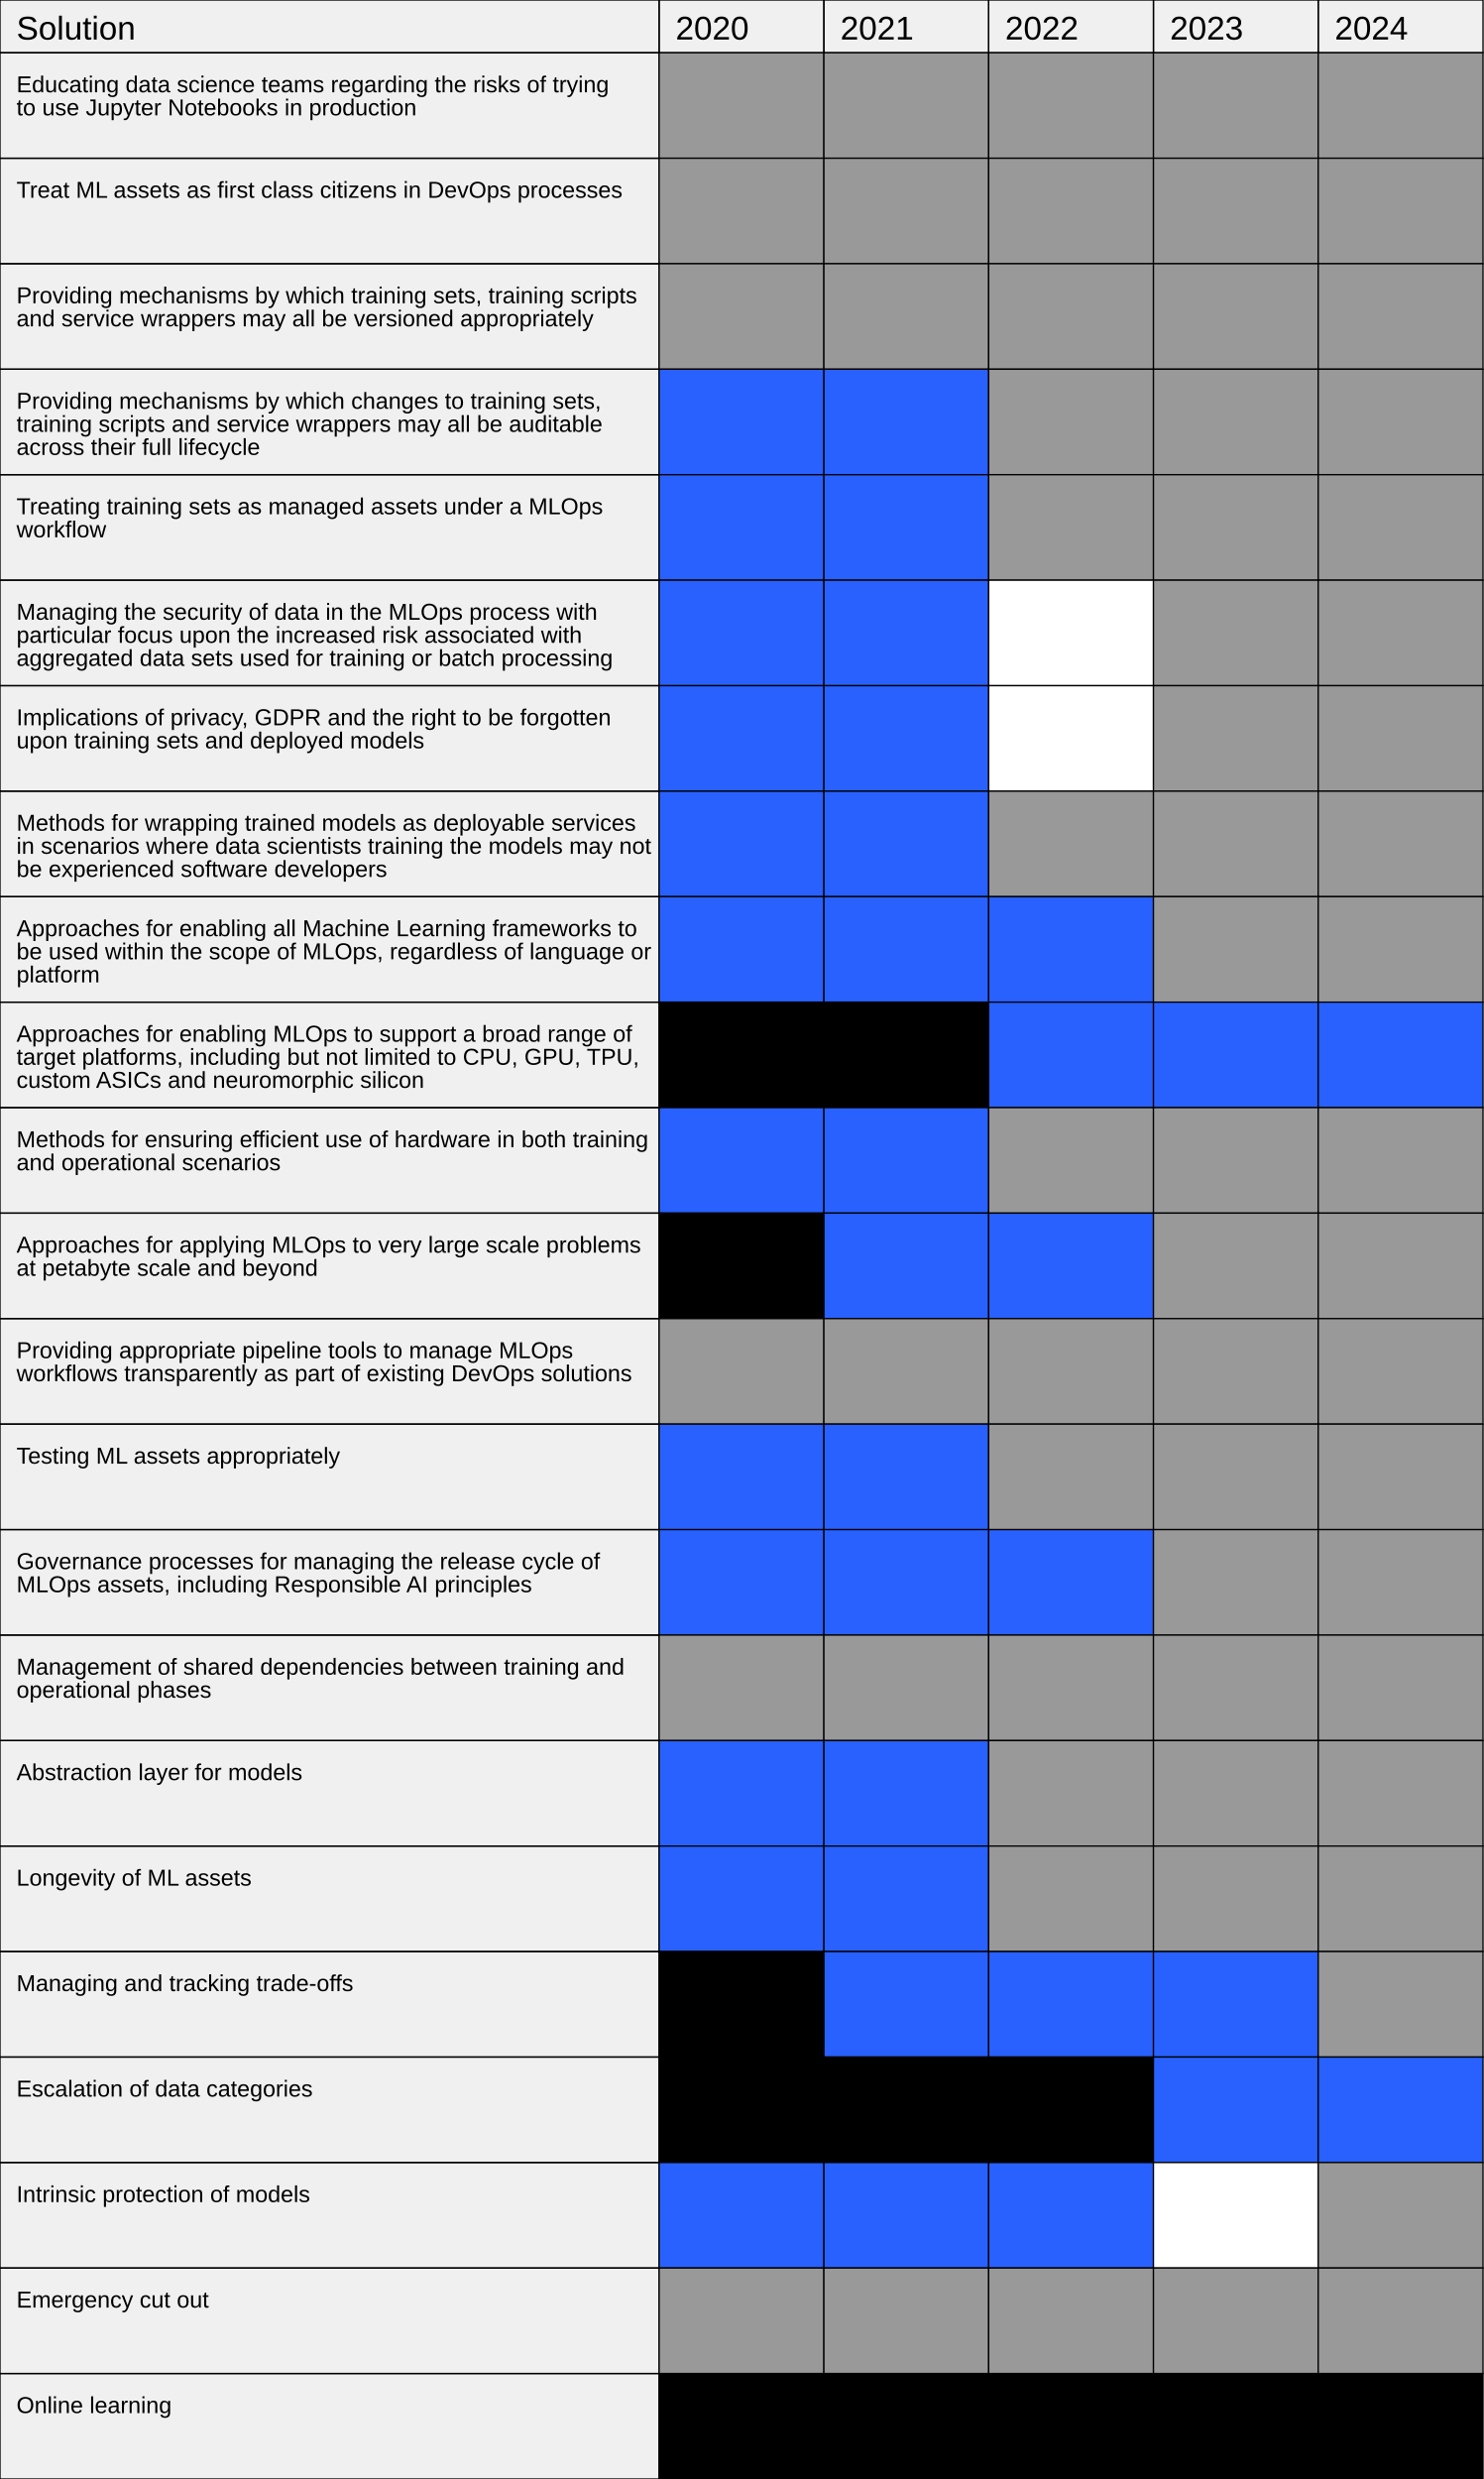
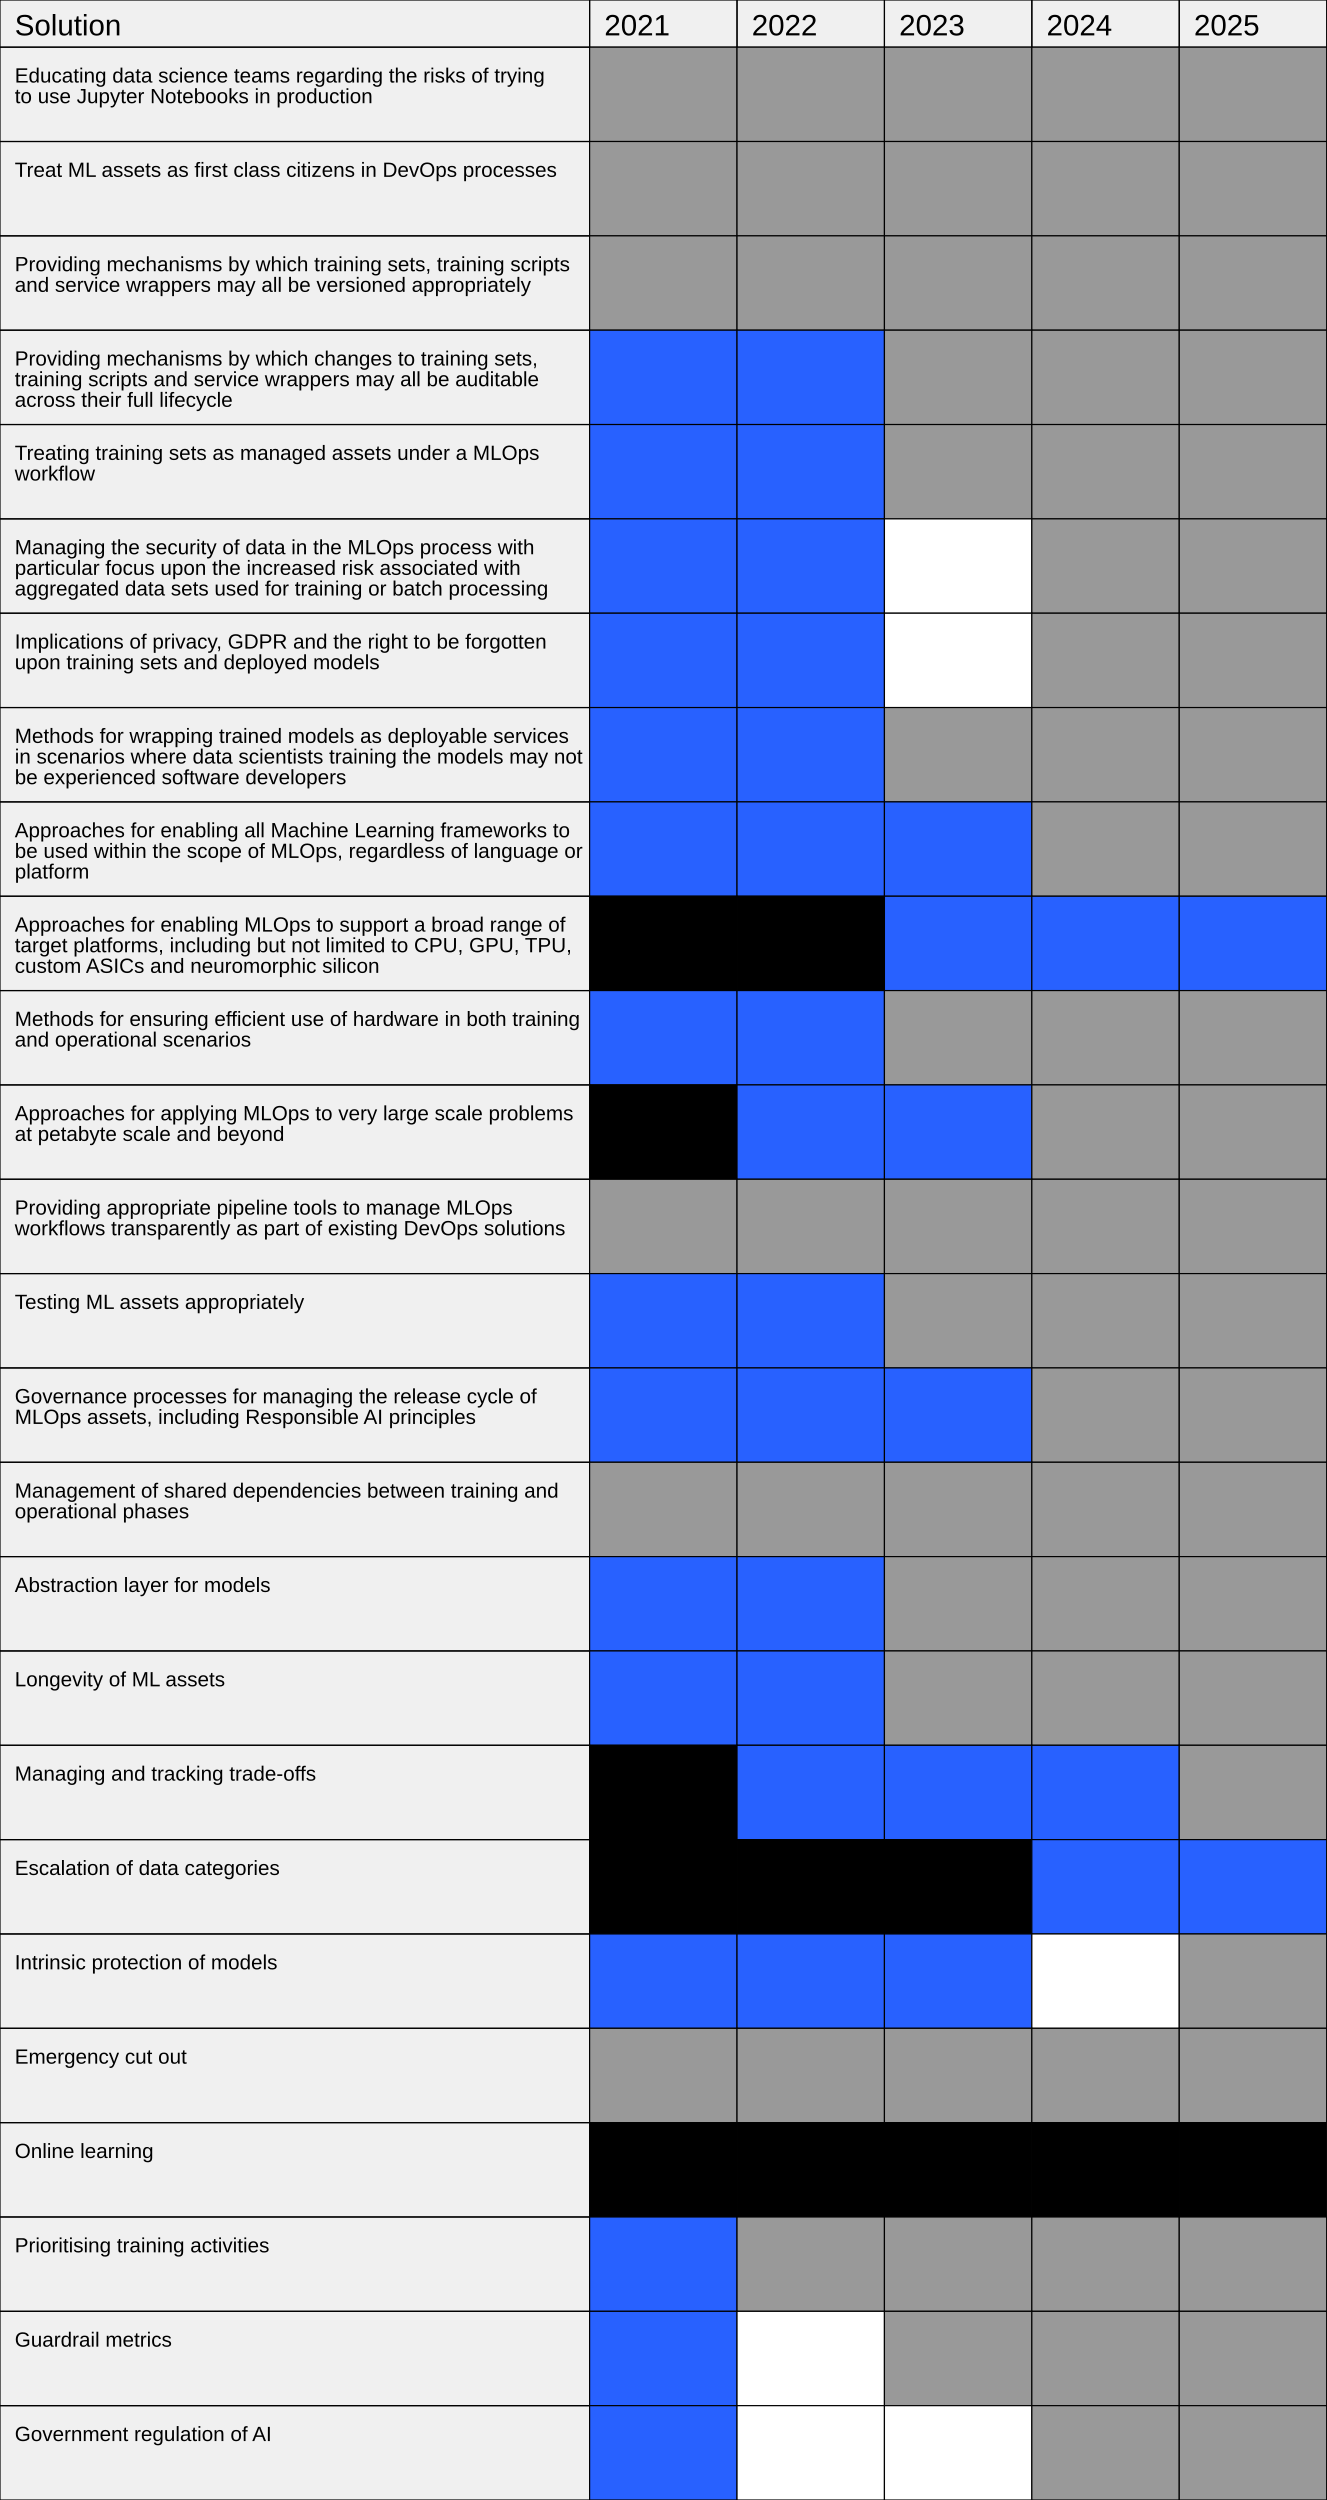
- <svg xmlns="http://www.w3.org/2000/svg" width="100%" height="100%" viewBox="0 0 450 752">
+ <svg xmlns="http://www.w3.org/2000/svg" width="100%" height="100%" viewBox="0 0 450 848">
  <defs>
    <rect id="TBD" width="50" height="16" fill="#fff598" stroke="black" stroke-width="0.4" vector-effect="non-scaling-stroke" shape-rendering="geometricPrecision" />
    <rect id="RR" width="50" height="16" fill="#000000" stroke="black" stroke-width="0.4" vector-effect="non-scaling-stroke" shape-rendering="geometricPrecision" />
    <rect id="DU" width="50" height="16" fill="#2861ff" stroke="black" stroke-width="0.4" vector-effect="non-scaling-stroke" shape-rendering="geometricPrecision" />
    <rect id="CI" width="50" height="16" fill="#999999" stroke="black" stroke-width="0.4" vector-effect="non-scaling-stroke" shape-rendering="geometricPrecision" />
    <rect id="QPP" width="50" height="16" fill="#ffffff" stroke="black" stroke-width="0.4" vector-effect="non-scaling-stroke" shape-rendering="geometricPrecision" />
    <rect id="item" width="200" height="16" fill="none" stroke="black" stroke-width="0.4" vector-effect="non-scaling-stroke" shape-rendering="geometricPrecision" />
  </defs>
  <g id="headerGroup" transform="translate(0, 0)">
    <rect x="0" y="0" width="200" height="16" fill="none" stroke="black" stroke-width="0.4" />
    <rect x="200" y="0" width="50" height="16" fill="none" stroke="black" stroke-width="0.4" />
    <rect x="250" y="0" width="50" height="16" fill="none" stroke="black" stroke-width="0.4" />
    <rect x="300" y="0" width="50" height="16" fill="none" stroke="black" stroke-width="0.4" />
    <rect x="350" y="0" width="50" height="16" fill="none" stroke="black" stroke-width="0.4" />
    <rect x="400" y="0" width="50" height="16" fill="none" stroke="black" stroke-width="0.4" />
    <text x="0" y="12" font-family="Arial" font-size="10px" text-anchor="left" role="row">
      <tspan x="5">Solution</tspan>
-       <tspan x="205">2020</tspan>
-       <tspan x="255">2021</tspan>
-       <tspan x="305">2022</tspan>
-       <tspan x="355">2023</tspan>
-       <tspan x="405">2024</tspan>
+       <tspan x="205">2021</tspan>
+       <tspan x="255">2022</tspan>
+       <tspan x="305">2023</tspan>
+       <tspan x="355">2024</tspan>
+       <tspan x="405">2025</tspan>
    </text>
  </g>
  <g id="rowGroup1" transform="translate(0, 16)">
    <use x="0" y="0" transform="scale(1, 2)" href="#item" />
    <use x="200" y="0" transform="scale(1, 2)" href="#CI" />
    <use x="250" y="0" transform="scale(1, 2)" href="#CI" />
    <use x="300" y="0" transform="scale(1, 2)" href="#CI" />
    <use x="350" y="0" transform="scale(1, 2)" href="#CI" />
    <use x="400" y="0" transform="scale(1, 2)" href="#CI" />
    <text x="0" y="12" font-family="Arial" font-size="7px" fill="black" text-anchor="left" role="row">
      <tspan x="5" y="12">Educating data science teams regarding the risks of trying</tspan>
      <tspan x="5" y="19">to use Jupyter Notebooks in production</tspan>
    </text>
  </g>
  <g id="rowGroup2" transform="translate(0, 48)">
    <use x="0" y="0" transform="scale(1, 2)" href="#item" />
    <use x="200" y="0" transform="scale(1, 2)" href="#CI" />
    <use x="250" y="0" transform="scale(1, 2)" href="#CI" />
    <use x="300" y="0" transform="scale(1, 2)" href="#CI" />
    <use x="350" y="0" transform="scale(1, 2)" href="#CI" />
    <use x="400" y="0" transform="scale(1, 2)" href="#CI" />
    <text x="0" y="12" font-family="Arial" font-size="7px" fill="black" text-anchor="left" role="row">
      <tspan x="5" y="12">Treat ML assets as first class citizens in DevOps processes</tspan>
    </text>
  </g>
  <g id="rowGroup3" transform="translate(0, 80)">
    <use x="0" y="0" transform="scale(1, 2)" href="#item" />
    <use x="200" y="0" transform="scale(1, 2)" href="#CI" />
    <use x="250" y="0" transform="scale(1, 2)" href="#CI" />
    <use x="300" y="0" transform="scale(1, 2)" href="#CI" />
    <use x="350" y="0" transform="scale(1, 2)" href="#CI" />
    <use x="400" y="0" transform="scale(1, 2)" href="#CI" />
    <text x="0" y="12" font-family="Arial" font-size="7px" fill="black" text-anchor="left" role="row">
      <tspan x="5" y="12">Providing mechanisms by which training sets, training scripts</tspan>
      <tspan x="5" y="19">and service wrappers may all be versioned appropriately</tspan>
    </text>
  </g>
  <g id="rowGroup4" transform="translate(0, 112)">
    <use x="0" y="0" transform="scale(1, 2)" href="#item" />
    <use x="200" y="0" transform="scale(1, 2)" href="#DU" />
    <use x="250" y="0" transform="scale(1, 2)" href="#DU" />
    <use x="300" y="0" transform="scale(1, 2)" href="#CI" />
    <use x="350" y="0" transform="scale(1, 2)" href="#CI" />
    <use x="400" y="0" transform="scale(1, 2)" href="#CI" />
    <text x="0" y="12" font-family="Arial" font-size="7px" fill="black" text-anchor="left" role="row">
      <tspan x="5" y="12">Providing mechanisms by which changes to training sets,</tspan>
      <tspan x="5" y="19">training scripts and service wrappers may all be auditable</tspan>
      <tspan x="5" y="26">across their full lifecycle</tspan>
    </text>
  </g>
  <g id="rowGroup5" transform="translate(0, 144)">
    <use x="0" y="0" transform="scale(1, 2)" href="#item" />
    <use x="200" y="0" transform="scale(1, 2)" href="#DU" />
    <use x="250" y="0" transform="scale(1, 2)" href="#DU" />
    <use x="300" y="0" transform="scale(1, 2)" href="#CI" />
    <use x="350" y="0" transform="scale(1, 2)" href="#CI" />
    <use x="400" y="0" transform="scale(1, 2)" href="#CI" />
    <text x="0" y="12" font-family="Arial" font-size="7px" fill="black" text-anchor="left" role="row">
      <tspan x="5" y="12">Treating training sets as managed assets under a MLOps</tspan>
      <tspan x="5" y="19">workflow</tspan>
      <tspan x="5" y="26" />
    </text>
  </g>
  <g id="rowGroup6" transform="translate(0, 176)">
    <use x="0" y="0" transform="scale(1, 2)" href="#item" />
    <use x="200" y="0" transform="scale(1, 2)" href="#DU" />
    <use x="250" y="0" transform="scale(1, 2)" href="#DU" />
    <use x="300" y="0" transform="scale(1, 2)" href="#QPP" />
    <use x="350" y="0" transform="scale(1, 2)" href="#CI" />
    <use x="400" y="0" transform="scale(1, 2)" href="#CI" />
    <text x="0" y="12" font-family="Arial" font-size="7px" fill="black" text-anchor="left" role="row">
      <tspan x="5" y="12">Managing the security of data in the MLOps process with</tspan>
      <tspan x="5" y="19">particular focus upon the increased risk associated with</tspan>
      <tspan x="5" y="26">aggregated data sets used for training or batch processing</tspan>
    </text>
  </g>
  <g id="rowGroup7" transform="translate(0, 208)">
    <use x="0" y="0" transform="scale(1, 2)" href="#item" />
    <use x="200" y="0" transform="scale(1, 2)" href="#DU" />
    <use x="250" y="0" transform="scale(1, 2)" href="#DU" />
    <use x="300" y="0" transform="scale(1, 2)" href="#QPP" />
    <use x="350" y="0" transform="scale(1, 2)" href="#CI" />
    <use x="400" y="0" transform="scale(1, 2)" href="#CI" />
    <text x="0" y="12" font-family="Arial" font-size="7px" fill="black" text-anchor="left" role="row">
      <tspan x="5" y="12">Implications of privacy, GDPR and the right to be forgotten</tspan>
      <tspan x="5" y="19">upon training sets and deployed models</tspan>
      <tspan x="5" y="26" />
    </text>
  </g>
  <g id="rowGroup8" transform="translate(0, 240)">
    <use x="0" y="0" transform="scale(1, 2)" href="#item" />
    <use x="200" y="0" transform="scale(1, 2)" href="#DU" />
    <use x="250" y="0" transform="scale(1, 2)" href="#DU" />
    <use x="300" y="0" transform="scale(1, 2)" href="#CI" />
    <use x="350" y="0" transform="scale(1, 2)" href="#CI" />
    <use x="400" y="0" transform="scale(1, 2)" href="#CI" />
    <text x="0" y="12" font-family="Arial" font-size="7px" fill="black" text-anchor="left" role="row">
      <tspan x="5" y="12">Methods for wrapping trained models as deployable services</tspan>
      <tspan x="5" y="19">in scenarios where data scientists training the models may not</tspan>
      <tspan x="5" y="26">be experienced software developers</tspan>
    </text>
  </g>
  <g id="rowGroup9" transform="translate(0, 272)">
    <use x="0" y="0" transform="scale(1, 2)" href="#item" />
    <use x="200" y="0" transform="scale(1, 2)" href="#DU" />
    <use x="250" y="0" transform="scale(1, 2)" href="#DU" />
    <use x="300" y="0" transform="scale(1, 2)" href="#DU" />
    <use x="350" y="0" transform="scale(1, 2)" href="#CI" />
    <use x="400" y="0" transform="scale(1, 2)" href="#CI" />
    <text x="0" y="12" font-family="Arial" font-size="7px" fill="black" text-anchor="left" role="row">
      <tspan x="5" y="12">Approaches for enabling all Machine Learning frameworks to</tspan>
      <tspan x="5" y="19">be used within the scope of MLOps, regardless of language or</tspan>
      <tspan x="5" y="26">platform</tspan>
    </text>
  </g>
  <g id="rowGroup10" transform="translate(0, 304)">
    <use x="0" y="0" transform="scale(1, 2)" href="#item" />
    <use x="200" y="0" transform="scale(1, 2)" href="#RR" />
    <use x="250" y="0" transform="scale(1, 2)" href="#RR" />
    <use x="300" y="0" transform="scale(1, 2)" href="#DU" />
    <use x="350" y="0" transform="scale(1, 2)" href="#DU" />
    <use x="400" y="0" transform="scale(1, 2)" href="#DU" />
    <text x="0" y="12" font-family="Arial" font-size="7px" fill="black" text-anchor="left" role="row">
      <tspan x="5" y="12">Approaches for enabling MLOps to support a broad range of</tspan>
      <tspan x="5" y="19">target platforms, including but not limited to CPU, GPU, TPU,</tspan>
      <tspan x="5" y="26">custom ASICs and neuromorphic silicon</tspan>
    </text>
  </g>
  <g id="rowGroup11" transform="translate(0, 336)">
    <use x="0" y="0" transform="scale(1, 2)" href="#item" />
    <use x="200" y="0" transform="scale(1, 2)" href="#DU" />
    <use x="250" y="0" transform="scale(1, 2)" href="#DU" />
    <use x="300" y="0" transform="scale(1, 2)" href="#CI" />
    <use x="350" y="0" transform="scale(1, 2)" href="#CI" />
    <use x="400" y="0" transform="scale(1, 2)" href="#CI" />
    <text x="0" y="12" font-family="Arial" font-size="7px" fill="black" text-anchor="left" role="row">
      <tspan x="5" y="12">Methods for ensuring efficient use of hardware in both training</tspan>
      <tspan x="5" y="19">and operational scenarios</tspan>
      <tspan x="5" y="26" />
    </text>
  </g>
  <g id="rowGroup12" transform="translate(0, 368)">
    <use x="0" y="0" transform="scale(1, 2)" href="#item" />
    <use x="200" y="0" transform="scale(1, 2)" href="#RR" />
    <use x="250" y="0" transform="scale(1, 2)" href="#DU" />
    <use x="300" y="0" transform="scale(1, 2)" href="#DU" />
    <use x="350" y="0" transform="scale(1, 2)" href="#CI" />
    <use x="400" y="0" transform="scale(1, 2)" href="#CI" />
    <text x="0" y="12" font-family="Arial" font-size="7px" fill="black" text-anchor="left" role="row">
      <tspan x="5" y="12">Approaches for applying MLOps to very large scale problems</tspan>
      <tspan x="5" y="19">at petabyte scale and beyond</tspan>
      <tspan x="5" y="26" />
    </text>
  </g>
  <g id="rowGroup13" transform="translate(0, 400)">
    <use x="0" y="0" transform="scale(1, 2)" href="#item" />
    <use x="200" y="0" transform="scale(1, 2)" href="#CI" />
    <use x="250" y="0" transform="scale(1, 2)" href="#CI" />
    <use x="300" y="0" transform="scale(1, 2)" href="#CI" />
    <use x="350" y="0" transform="scale(1, 2)" href="#CI" />
    <use x="400" y="0" transform="scale(1, 2)" href="#CI" />
    <text x="0" y="12" font-family="Arial" font-size="7px" fill="black" text-anchor="left" role="row">
      <tspan x="5" y="12">Providing appropriate pipeline tools to manage MLOps</tspan>
      <tspan x="5" y="19">workflows transparently as part of existing DevOps solutions</tspan>
      <tspan x="5" y="26" />
    </text>
  </g>
  <g id="rowGroup14" transform="translate(0, 432)">
    <use x="0" y="0" transform="scale(1, 2)" href="#item" />
    <use x="200" y="0" transform="scale(1, 2)" href="#DU" />
    <use x="250" y="0" transform="scale(1, 2)" href="#DU" />
    <use x="300" y="0" transform="scale(1, 2)" href="#CI" />
    <use x="350" y="0" transform="scale(1, 2)" href="#CI" />
    <use x="400" y="0" transform="scale(1, 2)" href="#CI" />
    <text x="0" y="12" font-family="Arial" font-size="7px" fill="black" text-anchor="left" role="row">
      <tspan x="5" y="12">Testing ML assets appropriately</tspan>
      <tspan x="5" y="19" />
      <tspan x="5" y="26" />
    </text>
  </g>
  <g id="rowGroup15" transform="translate(0, 464)">
    <use x="0" y="0" transform="scale(1, 2)" href="#item" />
    <use x="200" y="0" transform="scale(1, 2)" href="#DU" />
    <use x="250" y="0" transform="scale(1, 2)" href="#DU" />
    <use x="300" y="0" transform="scale(1, 2)" href="#DU" />
    <use x="350" y="0" transform="scale(1, 2)" href="#CI" />
    <use x="400" y="0" transform="scale(1, 2)" href="#CI" />
    <text x="0" y="12" font-family="Arial" font-size="7px" fill="black" text-anchor="left" role="row">
      <tspan x="5" y="12">Governance processes for managing the release cycle of</tspan>
      <tspan x="5" y="19">MLOps assets, including Responsible AI principles</tspan>
      <tspan x="5" y="26" />
    </text>
  </g>
  <g id="rowGroup16" transform="translate(0, 496)">
    <use x="0" y="0" transform="scale(1, 2)" href="#item" />
    <use x="200" y="0" transform="scale(1, 2)" href="#CI" />
    <use x="250" y="0" transform="scale(1, 2)" href="#CI" />
    <use x="300" y="0" transform="scale(1, 2)" href="#CI" />
    <use x="350" y="0" transform="scale(1, 2)" href="#CI" />
    <use x="400" y="0" transform="scale(1, 2)" href="#CI" />
    <text x="0" y="12" font-family="Arial" font-size="7px" fill="black" text-anchor="left" role="row">
      <tspan x="5" y="12">Management of shared dependencies between training and</tspan>
      <tspan x="5" y="19">operational phases</tspan>
      <tspan x="5" y="26" />
    </text>
  </g>
  <g id="rowGroup17" transform="translate(0, 528)">
    <use x="0" y="0" transform="scale(1, 2)" href="#item" />
    <use x="200" y="0" transform="scale(1, 2)" href="#DU" />
    <use x="250" y="0" transform="scale(1, 2)" href="#DU" />
    <use x="300" y="0" transform="scale(1, 2)" href="#CI" />
    <use x="350" y="0" transform="scale(1, 2)" href="#CI" />
    <use x="400" y="0" transform="scale(1, 2)" href="#CI" />
    <text x="0" y="12" font-family="Arial" font-size="7px" fill="black" text-anchor="left" role="row">
      <tspan x="5" y="12">Abstraction layer for models</tspan>
      <tspan x="5" y="19" />
      <tspan x="5" y="26" />
    </text>
  </g>
  <g id="rowGroup18" transform="translate(0, 560)">
    <use x="0" y="0" transform="scale(1, 2)" href="#item" />
    <use x="200" y="0" transform="scale(1, 2)" href="#DU" />
    <use x="250" y="0" transform="scale(1, 2)" href="#DU" />
    <use x="300" y="0" transform="scale(1, 2)" href="#CI" />
    <use x="350" y="0" transform="scale(1, 2)" href="#CI" />
    <use x="400" y="0" transform="scale(1, 2)" href="#CI" />
    <text x="0" y="12" font-family="Arial" font-size="7px" fill="black" text-anchor="left" role="row">
      <tspan x="5" y="12">Longevity of ML assets</tspan>
      <tspan x="5" y="19" />
      <tspan x="5" y="26" />
    </text>
  </g>
  <g id="rowGroup19" transform="translate(0, 592)">
    <use x="0" y="0" transform="scale(1, 2)" href="#item" />
    <use x="200" y="0" transform="scale(1, 2)" href="#RR" />
    <use x="250" y="0" transform="scale(1, 2)" href="#DU" />
    <use x="300" y="0" transform="scale(1, 2)" href="#DU" />
    <use x="350" y="0" transform="scale(1, 2)" href="#DU" />
    <use x="400" y="0" transform="scale(1, 2)" href="#CI" />
    <text x="0" y="12" font-family="Arial" font-size="7px" fill="black" text-anchor="left" role="row">
      <tspan x="5" y="12">Managing and tracking trade-offs</tspan>
      <tspan x="5" y="19" />
      <tspan x="5" y="26" />
    </text>
  </g>
  <g id="rowGroup20" transform="translate(0, 624)">
    <use x="0" y="0" transform="scale(1, 2)" href="#item" />
    <use x="200" y="0" transform="scale(1, 2)" href="#RR" />
    <use x="250" y="0" transform="scale(1, 2)" href="#RR" />
    <use x="300" y="0" transform="scale(1, 2)" href="#RR" />
    <use x="350" y="0" transform="scale(1, 2)" href="#DU" />
    <use x="400" y="0" transform="scale(1, 2)" href="#DU" />
    <text x="0" y="12" font-family="Arial" font-size="7px" fill="black" text-anchor="left" role="row">
      <tspan x="5" y="12">Escalation of data categories</tspan>
      <tspan x="5" y="19" />
      <tspan x="5" y="26" />
    </text>
  </g>
  <g id="rowGroup21" transform="translate(0, 656)">
    <use x="0" y="0" transform="scale(1, 2)" href="#item" />
    <use x="200" y="0" transform="scale(1, 2)" href="#DU" />
    <use x="250" y="0" transform="scale(1, 2)" href="#DU" />
    <use x="300" y="0" transform="scale(1, 2)" href="#DU" />
    <use x="350" y="0" transform="scale(1, 2)" href="#QPP" />
    <use x="400" y="0" transform="scale(1, 2)" href="#CI" />
    <text x="0" y="12" font-family="Arial" font-size="7px" fill="black" text-anchor="left" role="row">
      <tspan x="5" y="12">Intrinsic protection of models</tspan>
      <tspan x="5" y="19" />
      <tspan x="5" y="26" />
    </text>
  </g>
  <g id="rowGroup22" transform="translate(0, 688)">
    <use x="0" y="0" transform="scale(1, 2)" href="#item" />
    <use x="200" y="0" transform="scale(1, 2)" href="#CI" />
    <use x="250" y="0" transform="scale(1, 2)" href="#CI" />
    <use x="300" y="0" transform="scale(1, 2)" href="#CI" />
    <use x="350" y="0" transform="scale(1, 2)" href="#CI" />
    <use x="400" y="0" transform="scale(1, 2)" href="#CI" />
    <text x="0" y="12" font-family="Arial" font-size="7px" fill="black" text-anchor="left" role="row">
      <tspan x="5" y="12">Emergency cut out</tspan>
      <tspan x="5" y="19" />
      <tspan x="5" y="26" />
    </text>
  </g>
  <g id="rowGroup23" transform="translate(0, 720)">
    <use x="0" y="0" transform="scale(1, 2)" href="#item" />
    <use x="200" y="0" transform="scale(1, 2)" href="#RR" />
    <use x="250" y="0" transform="scale(1, 2)" href="#RR" />
    <use x="300" y="0" transform="scale(1, 2)" href="#RR" />
    <use x="350" y="0" transform="scale(1, 2)" href="#RR" />
    <use x="400" y="0" transform="scale(1, 2)" href="#RR" />
    <text x="0" y="12" font-family="Arial" font-size="7px" fill="black" text-anchor="left" role="row">
      <tspan x="5" y="12">Online learning</tspan>
      <tspan x="5" y="19" />
      <tspan x="5" y="26" />
    </text>
  </g>
+   <g id="rowGroup24" transform="translate(0, 752)">
+     <use x="0" y="0" transform="scale(1, 2)" href="#item" />
+     <use x="200" y="0" transform="scale(1, 2)" href="#DU" />
+     <use x="250" y="0" transform="scale(1, 2)" href="#CI" />
+     <use x="300" y="0" transform="scale(1, 2)" href="#CI" />
+     <use x="350" y="0" transform="scale(1, 2)" href="#CI" />
+     <use x="400" y="0" transform="scale(1, 2)" href="#CI" />
+     <text x="0" y="12" font-family="Arial" font-size="7px" fill="black" text-anchor="left" role="row">
+       <tspan x="5" y="12">Prioritising training activities</tspan>
+       <tspan x="5" y="19" />
+       <tspan x="5" y="26" />
+     </text>
+   </g>
+   <g id="rowGroup25" transform="translate(0, 784)">
+     <use x="0" y="0" transform="scale(1, 2)" href="#item" />
+     <use x="200" y="0" transform="scale(1, 2)" href="#DU" />
+     <use x="250" y="0" transform="scale(1, 2)" href="#QPP" />
+     <use x="300" y="0" transform="scale(1, 2)" href="#CI" />
+     <use x="350" y="0" transform="scale(1, 2)" href="#CI" />
+     <use x="400" y="0" transform="scale(1, 2)" href="#CI" />
+     <text x="0" y="12" font-family="Arial" font-size="7px" fill="black" text-anchor="left" role="row">
+       <tspan x="5" y="12">Guardrail metrics</tspan>
+       <tspan x="5" y="19" />
+       <tspan x="5" y="26" />
+     </text>
+   </g>
+   <g id="rowGroup26" transform="translate(0, 816)">
+     <use x="0" y="0" transform="scale(1, 2)" href="#item" />
+     <use x="200" y="0" transform="scale(1, 2)" href="#DU" />
+     <use x="250" y="0" transform="scale(1, 2)" href="#QPP" />
+     <use x="300" y="0" transform="scale(1, 2)" href="#QPP" />
+     <use x="350" y="0" transform="scale(1, 2)" href="#CI" />
+     <use x="400" y="0" transform="scale(1, 2)" href="#CI" />
+     <text x="0" y="12" font-family="Arial" font-size="7px" fill="black" text-anchor="left" role="row">
+       <tspan x="5" y="12">Government regulation of AI</tspan>
+       <tspan x="5" y="19" />
+       <tspan x="5" y="26" />
+     </text>
+   </g>
</svg>
